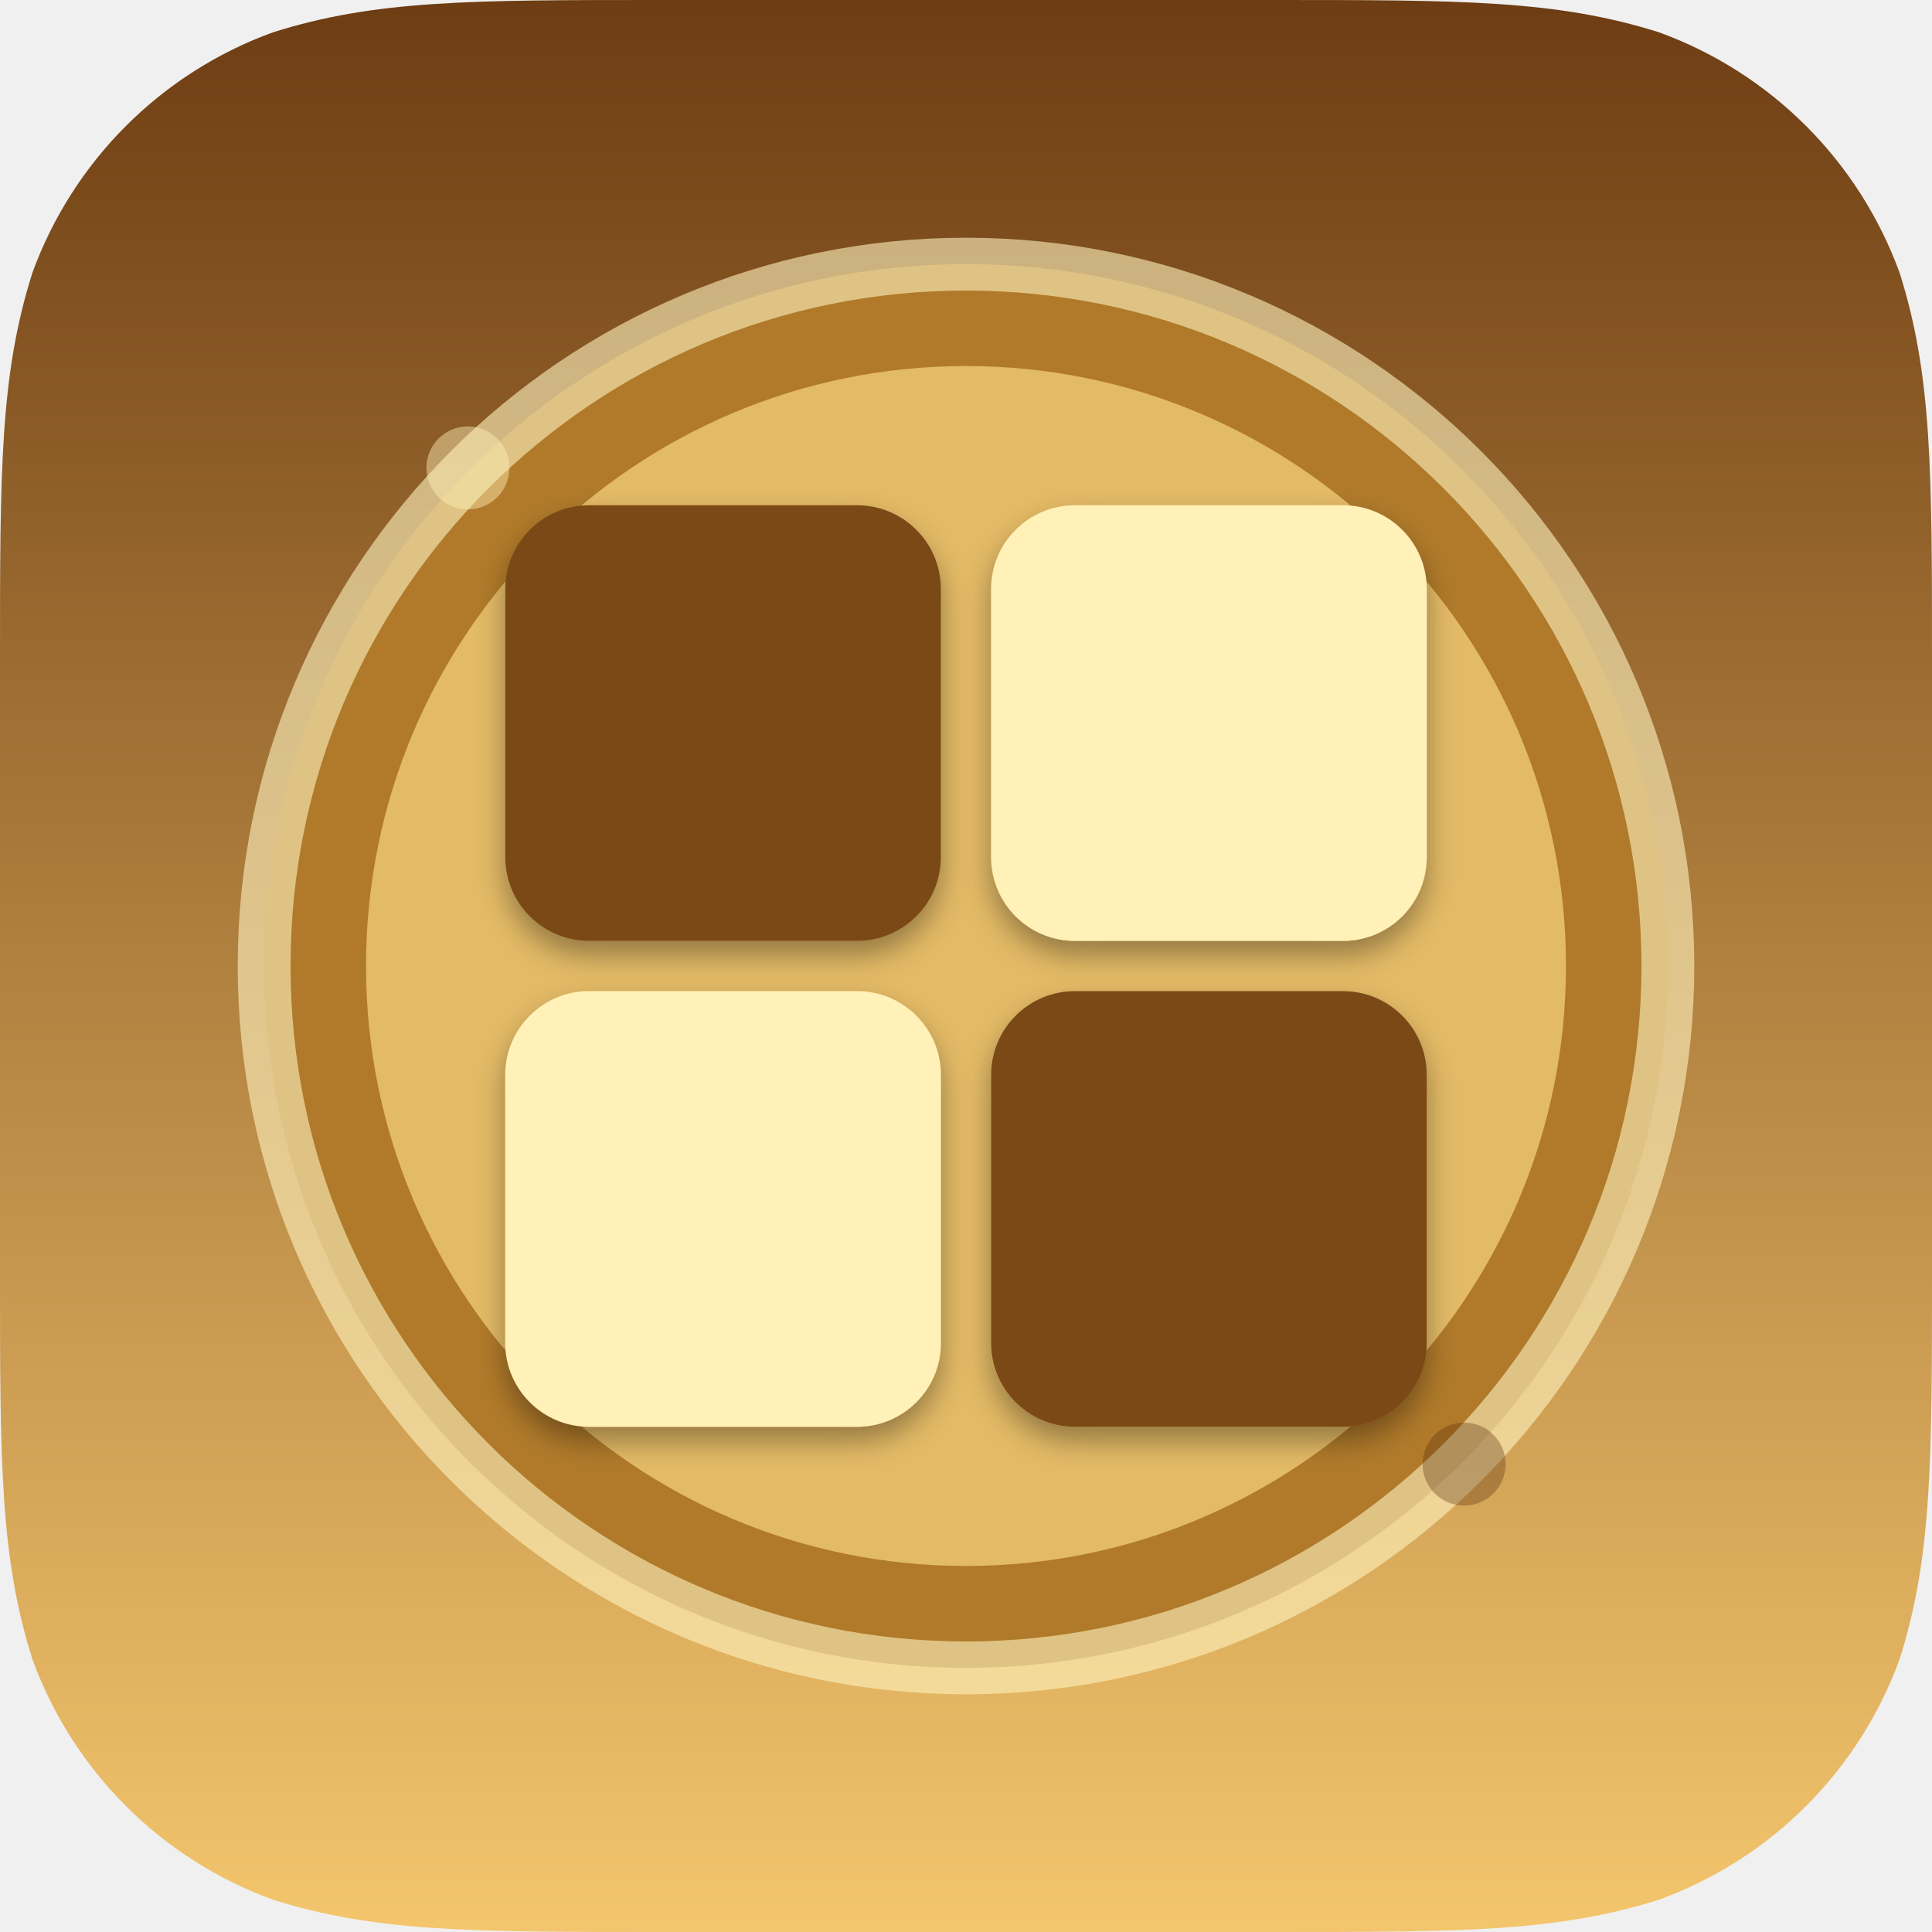
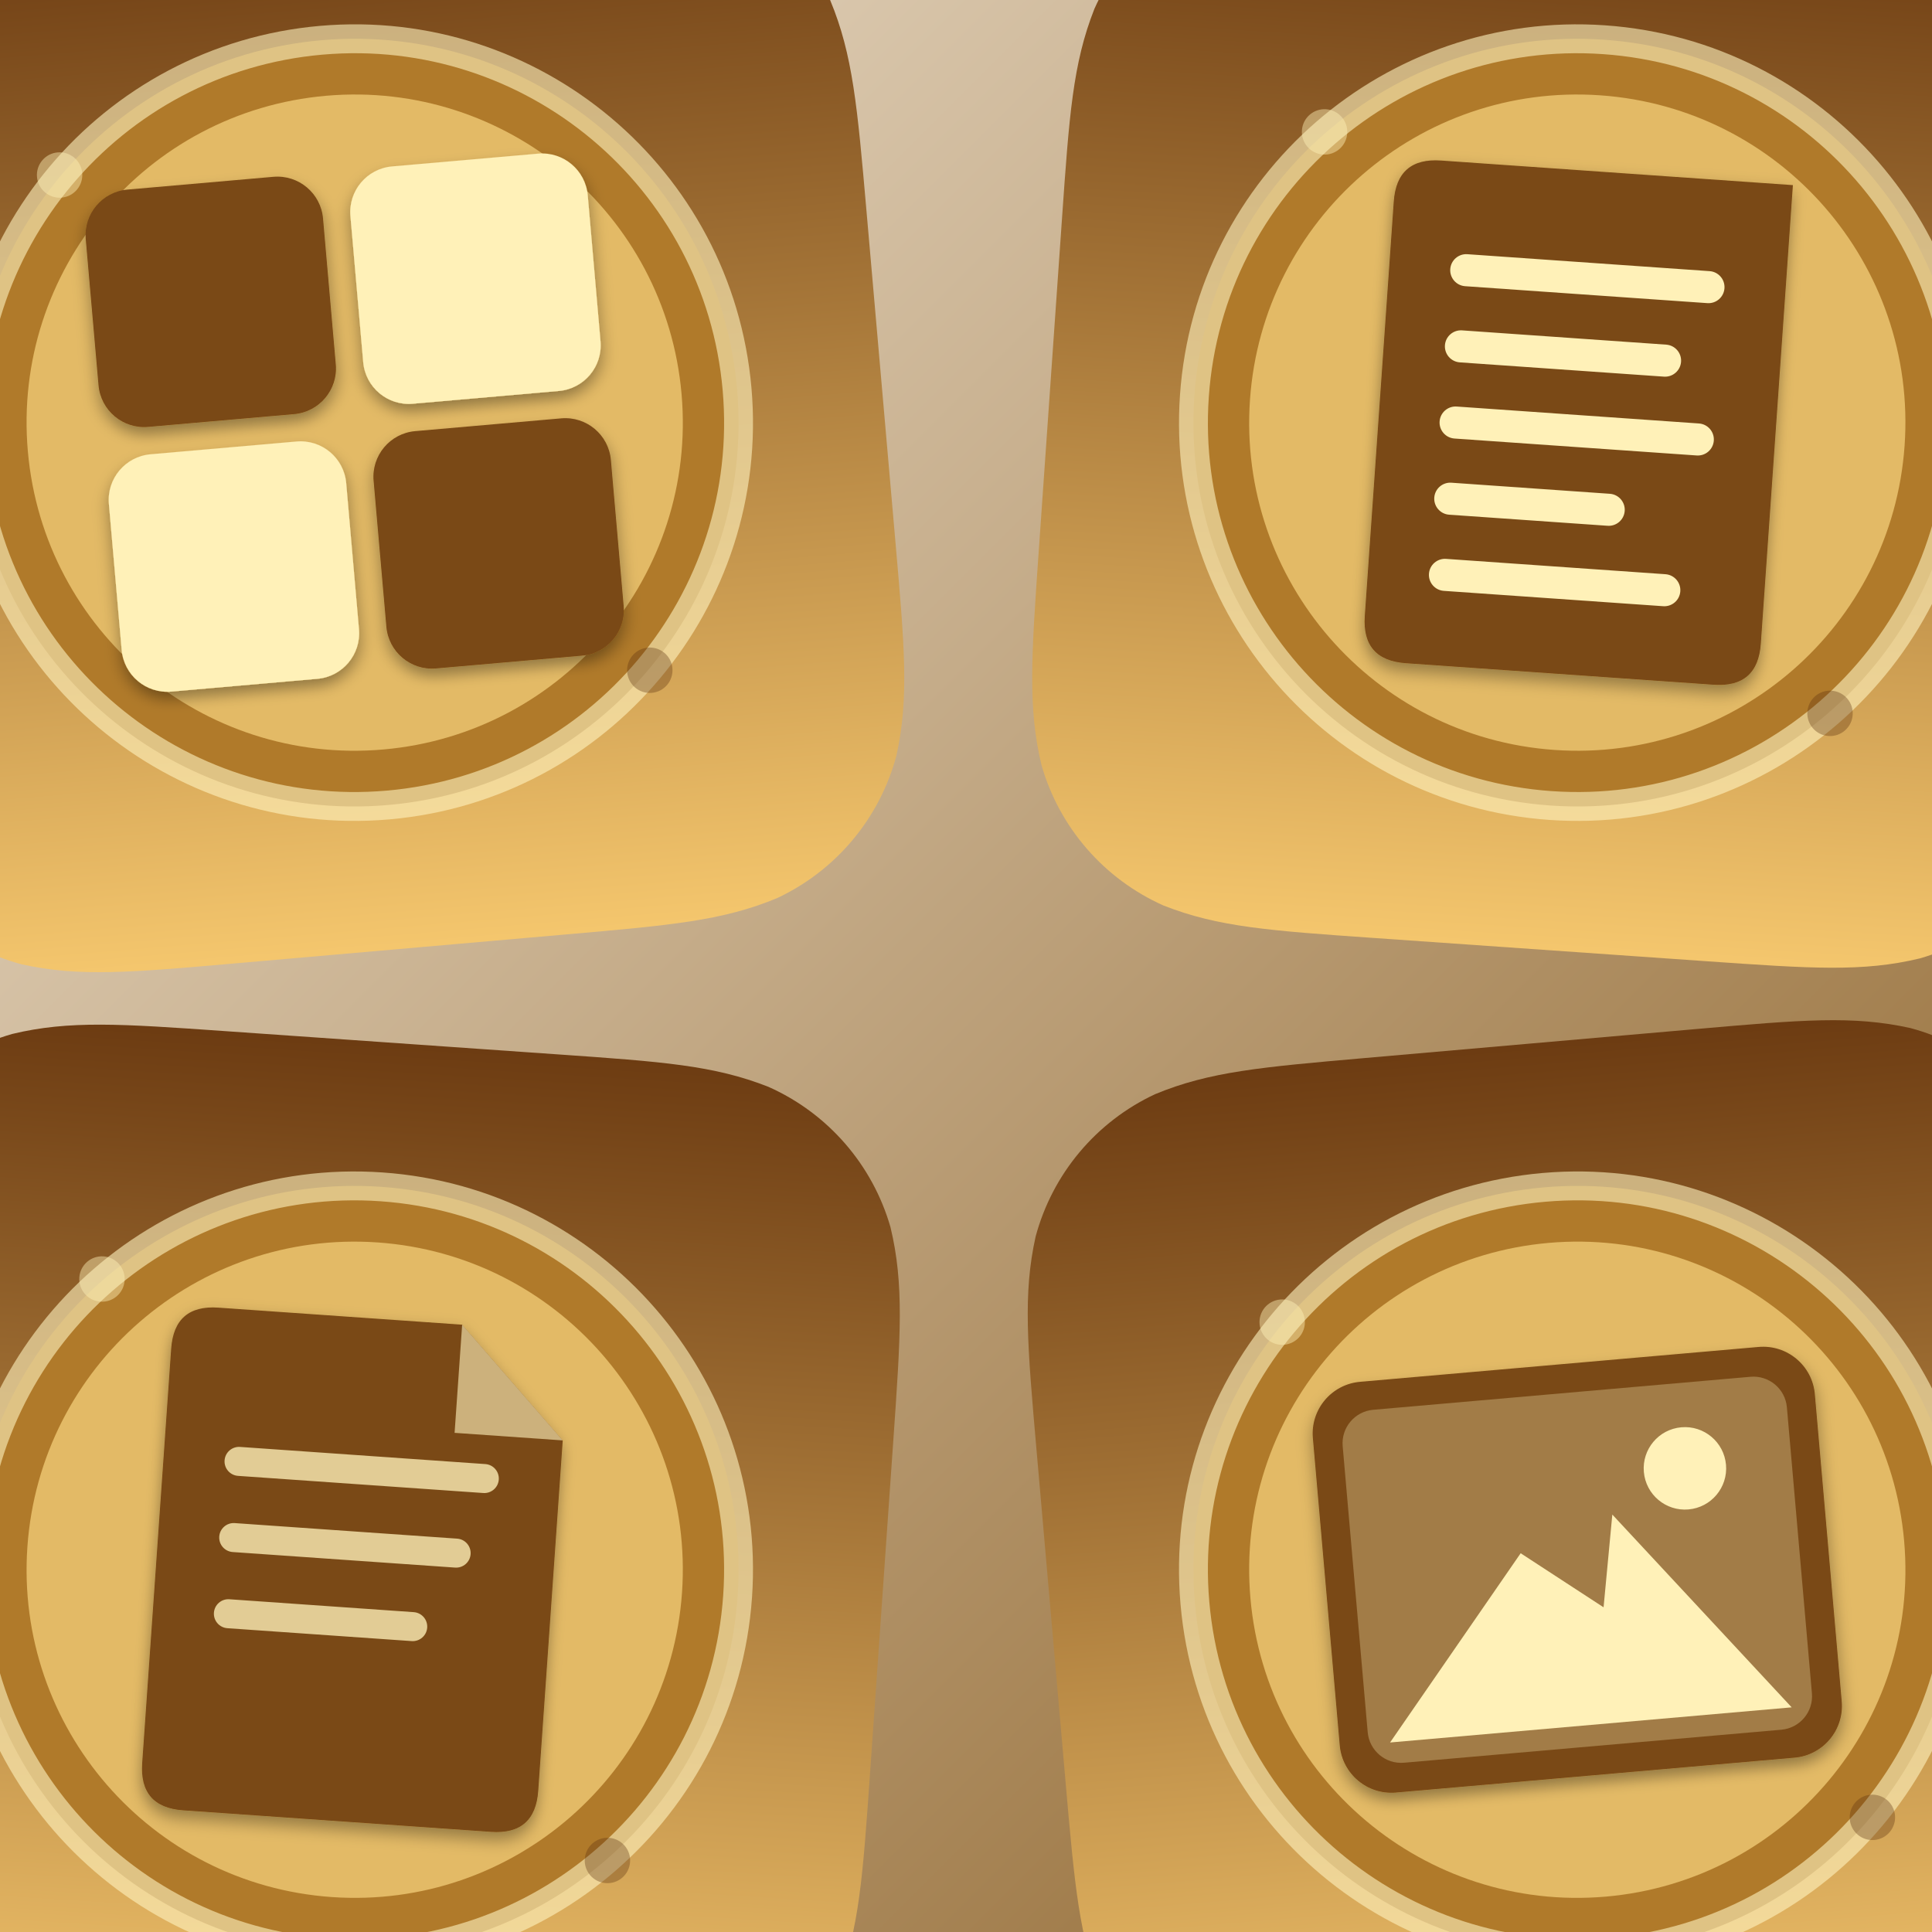
- <svg xmlns="http://www.w3.org/2000/svg" viewBox="0 0 1024 1024" width="1024" height="1024" role="img" aria-label="Arcade Tokens Dashboard">
+ <svg xmlns="http://www.w3.org/2000/svg" viewBox="0 0 1024 1024" width="1024" height="1024" role="img" aria-label="Arcade Tokens icon set preview">
  <defs>
-     <clipPath id="sq">
-       <path d="M 350.06 0 L 673.94 0 C 774.74 0 825.13 0 879.39 17.15 L 879.39 17.15 C 938.62 38.71 985.29 85.38 1006.85 144.61 C 1024 198.87 1024 249.26 1024 350.06 L 1024 673.94 C 1024 774.74 1024 825.13 1006.85 879.39 L 1006.85 879.39 C 985.29 938.62 938.62 985.29 879.39 1006.85 C 825.13 1024 774.74 1024 673.94 1024 L 350.06 1024 C 249.26 1024 198.87 1024 144.61 1006.85 L 144.61 1006.85 C 85.38 985.29 38.71 938.62 17.15 879.39 C 0 825.13 0 774.74 0 673.94 L 0 350.06 C 0 249.26 0 198.87 17.15 144.61 L 17.15 144.61 C 38.71 85.38 85.38 38.71 144.61 17.15 C 198.87 0 249.26 0 350.06 0 Z" />
-     </clipPath>
-     <linearGradient id="bgarcadetokensdashboard" x1="0" y1="0" x2="0" y2="1">
-       <stop offset="0" stop-color="#6d3c12" />
-       <stop offset="1" stop-color="#f4c66d" />
+     <linearGradient id="bgarcadetokens" x1="0" y1="0" x2="1" y2="1">
+       <stop offset="0" stop-color="#eee2d0" />
+       <stop offset="1" stop-color="#8c6127" />
    </linearGradient>
-     <filter id="sharcadetokensdashboard" x="-20%" y="-20%" width="140%" height="140%">
-       <feDropShadow dx="0" dy="10" stdDeviation="10" flood-color="#000" flood-opacity=".35" />
-     </filter>
  </defs>
-   <g clip-path="url(#sq)">
-     <rect width="1024" height="1024" fill="url(#bgarcadetokensdashboard)" />
-     <circle cx="512" cy="512" r="372" fill="#b07a2a" />
-     <circle cx="512" cy="512" r="318" fill="#f6d27d" opacity=".72" />
-     <circle cx="512" cy="512" r="372" fill="none" stroke="#fff3bf" stroke-width="28" opacity=".6" />
-     <g filter="url(#sharcadetokensdashboard)" transform="translate(512 512) scale(.74) translate(-512 -512)">
-       <rect x="182" y="182" width="312" height="312" rx="60" fill="#7a4a17" />
-       <rect x="530" y="182" width="312" height="312" rx="60" fill="#fff1b8" />
-       <rect x="182" y="530" width="312" height="312" rx="60" fill="#fff1b8" />
-       <rect x="530" y="530" width="312" height="312" rx="60" fill="#7a4a17" />
-     </g>
-     <circle cx="248" cy="248" r="22" fill="#fff1b8" opacity=".45" />
-     <circle cx="776" cy="776" r="22" fill="#5b310f" opacity=".35" />
+   <rect width="1024" height="1024" fill="url(#bgarcadetokens)" />
+   <circle cx="128" cy="120" r="210" fill="#fff" opacity=".24" />
+   <circle cx="918" cy="884" r="260" fill="#b07a2a" opacity=".20" />
+   <g transform="rotate(-5 188 224)">
+     <svg viewBox="0 0 1024 1024" width="560" height="560" x="-92" y="-56" aria-hidden="true">
+       <defs>
+         <clipPath id="sq">
+           <path d="M 350.06 0 L 673.94 0 C 774.74 0 825.13 0 879.39 17.15 L 879.39 17.15 C 938.62 38.71 985.29 85.38 1006.85 144.61 C 1024 198.87 1024 249.26 1024 350.06 L 1024 673.94 C 1024 774.74 1024 825.13 1006.85 879.39 L 1006.85 879.39 C 985.29 938.62 938.62 985.29 879.39 1006.85 C 825.13 1024 774.74 1024 673.94 1024 L 350.06 1024 C 249.26 1024 198.87 1024 144.61 1006.85 L 144.61 1006.85 C 85.38 985.29 38.71 938.62 17.15 879.39 C 0 825.13 0 774.74 0 673.94 L 0 350.06 C 0 249.26 0 198.87 17.15 144.61 L 17.15 144.61 C 38.71 85.38 85.38 38.71 144.61 17.15 C 198.87 0 249.26 0 350.06 0 Z" />
+         </clipPath>
+         <linearGradient id="bgarcadetokensdashboard" x1="0" y1="0" x2="0" y2="1">
+           <stop offset="0" stop-color="#6d3c12" />
+           <stop offset="1" stop-color="#f4c66d" />
+         </linearGradient>
+         <filter id="sharcadetokensdashboard" x="-20%" y="-20%" width="140%" height="140%">
+           <feDropShadow dx="0" dy="10" stdDeviation="10" flood-color="#000" flood-opacity=".35" />
+         </filter>
+       </defs>
+       <g clip-path="url(#sq)">
+         <rect width="1024" height="1024" fill="url(#bgarcadetokensdashboard)" />
+         <circle cx="512" cy="512" r="372" fill="#b07a2a" />
+         <circle cx="512" cy="512" r="318" fill="#f6d27d" opacity=".72" />
+         <circle cx="512" cy="512" r="372" fill="none" stroke="#fff3bf" stroke-width="28" opacity=".6" />
+         <g filter="url(#sharcadetokensdashboard)" transform="translate(512 512) scale(.74) translate(-512 -512)">
+           <rect x="182" y="182" width="312" height="312" rx="60" fill="#7a4a17" />
+           <rect x="530" y="182" width="312" height="312" rx="60" fill="#fff1b8" />
+           <rect x="182" y="530" width="312" height="312" rx="60" fill="#fff1b8" />
+           <rect x="530" y="530" width="312" height="312" rx="60" fill="#7a4a17" />
+         </g>
+         <circle cx="248" cy="248" r="22" fill="#fff1b8" opacity=".45" />
+         <circle cx="776" cy="776" r="22" fill="#5b310f" opacity=".35" />
+       </g>
+     </svg>
+   </g>
+   <g transform="rotate(4 836 224)">
+     <svg viewBox="0 0 1024 1024" width="560" height="560" x="556" y="-56" aria-hidden="true">
+       <defs>
+         <clipPath id="sq">
+           <path d="M 350.06 0 L 673.94 0 C 774.74 0 825.13 0 879.39 17.15 L 879.39 17.15 C 938.62 38.71 985.29 85.38 1006.85 144.61 C 1024 198.87 1024 249.26 1024 350.06 L 1024 673.94 C 1024 774.74 1024 825.13 1006.85 879.39 L 1006.85 879.39 C 985.29 938.62 938.62 985.29 879.39 1006.85 C 825.13 1024 774.74 1024 673.94 1024 L 350.06 1024 C 249.26 1024 198.87 1024 144.61 1006.85 L 144.61 1006.85 C 85.38 985.29 38.71 938.62 17.15 879.39 C 0 825.13 0 774.74 0 673.94 L 0 350.06 C 0 249.26 0 198.87 17.15 144.61 L 17.15 144.61 C 38.71 85.38 85.38 38.71 144.61 17.15 C 198.87 0 249.26 0 350.06 0 Z" />
+         </clipPath>
+         <linearGradient id="bgarcadetokensposts" x1="0" y1="0" x2="0" y2="1">
+           <stop offset="0" stop-color="#6d3c12" />
+           <stop offset="1" stop-color="#f4c66d" />
+         </linearGradient>
+         <filter id="sharcadetokensposts" x="-20%" y="-20%" width="140%" height="140%">
+           <feDropShadow dx="0" dy="10" stdDeviation="10" flood-color="#000" flood-opacity=".35" />
+         </filter>
+       </defs>
+       <g clip-path="url(#sq)">
+         <rect width="1024" height="1024" fill="url(#bgarcadetokensposts)" />
+         <circle cx="512" cy="512" r="372" fill="#b07a2a" />
+         <circle cx="512" cy="512" r="318" fill="#f6d27d" opacity=".72" />
+         <circle cx="512" cy="512" r="372" fill="none" stroke="#fff3bf" stroke-width="28" opacity=".6" />
+         <g filter="url(#sharcadetokensposts)" transform="translate(512 512) scale(.74) translate(-512 -512)">
+           <path d="M 310 182 L 772 182 L 772 182 L 772 784 Q 772 842 714 842 L 310 842 Q 252 842 252 784 L 252 240 Q 252 182 310 182 Z" fill="#7a4a17" />
+           <rect x="332" y="302" width="360" height="42" rx="21" fill="#fff1b8" />
+           <rect x="332" y="402" width="310" height="42" rx="21" fill="#fff1b8" />
+           <rect x="332" y="502" width="360" height="42" rx="21" fill="#fff1b8" />
+           <rect x="332" y="602" width="250" height="42" rx="21" fill="#fff1b8" />
+           <rect x="332" y="702" width="330" height="42" rx="21" fill="#fff1b8" />
+         </g>
+         <circle cx="248" cy="248" r="22" fill="#fff1b8" opacity=".45" />
+         <circle cx="776" cy="776" r="22" fill="#5b310f" opacity=".35" />
+       </g>
+     </svg>
+   </g>
+   <g transform="rotate(4 188 832)">
+     <svg viewBox="0 0 1024 1024" width="560" height="560" x="-92" y="552" aria-hidden="true">
+       <defs>
+         <clipPath id="sq">
+           <path d="M 350.06 0 L 673.94 0 C 774.74 0 825.13 0 879.39 17.15 L 879.39 17.15 C 938.62 38.71 985.29 85.38 1006.85 144.61 C 1024 198.87 1024 249.26 1024 350.06 L 1024 673.94 C 1024 774.74 1024 825.13 1006.85 879.39 L 1006.85 879.39 C 985.29 938.62 938.62 985.29 879.39 1006.85 C 825.13 1024 774.74 1024 673.94 1024 L 350.06 1024 C 249.26 1024 198.87 1024 144.61 1006.85 L 144.61 1006.85 C 85.38 985.29 38.71 938.62 17.15 879.39 C 0 825.13 0 774.74 0 673.94 L 0 350.06 C 0 249.26 0 198.87 17.15 144.61 L 17.15 144.61 C 38.71 85.38 85.38 38.71 144.61 17.15 C 198.87 0 249.26 0 350.06 0 Z" />
+         </clipPath>
+         <linearGradient id="bgarcadetokenspages" x1="0" y1="0" x2="0" y2="1">
+           <stop offset="0" stop-color="#6d3c12" />
+           <stop offset="1" stop-color="#f4c66d" />
+         </linearGradient>
+         <filter id="sharcadetokenspages" x="-20%" y="-20%" width="140%" height="140%">
+           <feDropShadow dx="0" dy="10" stdDeviation="10" flood-color="#000" flood-opacity=".35" />
+         </filter>
+       </defs>
+       <g clip-path="url(#sq)">
+         <rect width="1024" height="1024" fill="url(#bgarcadetokenspages)" />
+         <circle cx="512" cy="512" r="372" fill="#b07a2a" />
+         <circle cx="512" cy="512" r="318" fill="#f6d27d" opacity=".72" />
+         <circle cx="512" cy="512" r="372" fill="none" stroke="#fff3bf" stroke-width="28" opacity=".6" />
+         <g filter="url(#sharcadetokenspages)" transform="translate(512 512) scale(.74) translate(-512 -512)">
+           <path d="M 310 182 L 630 182 L 772 324 L 772 784 Q 772 842 714 842 L 310 842 Q 252 842 252 784 L 252 240 Q 252 182 310 182 Z" fill="#7a4a17" />
+           <path d="M 630 182 L 772 324 L 630 324 Z" fill="#fff1b8" opacity=".62" />
+           <rect x="332" y="362" width="360" height="38" rx="19" fill="#fff1b8" opacity=".78" />
+           <rect x="332" y="462" width="330" height="38" rx="19" fill="#fff1b8" opacity=".78" />
+           <rect x="332" y="562" width="280" height="38" rx="19" fill="#fff1b8" opacity=".78" />
+         </g>
+         <circle cx="248" cy="248" r="22" fill="#fff1b8" opacity=".45" />
+         <circle cx="776" cy="776" r="22" fill="#5b310f" opacity=".35" />
+       </g>
+     </svg>
+   </g>
+   <g transform="rotate(-5 836 832)">
+     <svg viewBox="0 0 1024 1024" width="560" height="560" x="556" y="552" aria-hidden="true">
+       <defs>
+         <clipPath id="sq">
+           <path d="M 350.06 0 L 673.94 0 C 774.74 0 825.13 0 879.39 17.15 L 879.39 17.15 C 938.62 38.71 985.29 85.38 1006.85 144.61 C 1024 198.87 1024 249.26 1024 350.06 L 1024 673.94 C 1024 774.74 1024 825.13 1006.85 879.39 L 1006.85 879.39 C 985.29 938.62 938.62 985.29 879.39 1006.85 C 825.13 1024 774.74 1024 673.94 1024 L 350.06 1024 C 249.26 1024 198.87 1024 144.61 1006.85 L 144.61 1006.85 C 85.38 985.29 38.71 938.62 17.15 879.39 C 0 825.13 0 774.74 0 673.94 L 0 350.06 C 0 249.26 0 198.87 17.15 144.61 L 17.15 144.61 C 38.71 85.38 85.38 38.71 144.61 17.15 C 198.87 0 249.26 0 350.06 0 Z" />
+         </clipPath>
+         <linearGradient id="bgarcadetokensmedia" x1="0" y1="0" x2="0" y2="1">
+           <stop offset="0" stop-color="#6d3c12" />
+           <stop offset="1" stop-color="#f4c66d" />
+         </linearGradient>
+         <filter id="sharcadetokensmedia" x="-20%" y="-20%" width="140%" height="140%">
+           <feDropShadow dx="0" dy="10" stdDeviation="10" flood-color="#000" flood-opacity=".35" />
+         </filter>
+       </defs>
+       <g clip-path="url(#sq)">
+         <rect width="1024" height="1024" fill="url(#bgarcadetokensmedia)" />
+         <circle cx="512" cy="512" r="372" fill="#b07a2a" />
+         <circle cx="512" cy="512" r="318" fill="#f6d27d" opacity=".72" />
+         <circle cx="512" cy="512" r="372" fill="none" stroke="#fff3bf" stroke-width="28" opacity=".6" />
+         <g filter="url(#sharcadetokensmedia)" transform="translate(512 512) scale(.74) translate(-512 -512)">
+           <rect x="182" y="242" width="660" height="540" rx="68" fill="#7a4a17" />
+           <rect x="220" y="280" width="584" height="464" rx="44" fill="#fff1b8" opacity=".30" />
+           <circle cx="664" cy="392" r="54" fill="#fff1b8" />
+           <path d="M 248 716 L 440 484 L 542 564 L 564 444 L 776 716 Z" fill="#fff1b8" />
+         </g>
+         <circle cx="248" cy="248" r="22" fill="#fff1b8" opacity=".45" />
+         <circle cx="776" cy="776" r="22" fill="#5b310f" opacity=".35" />
+       </g>
+     </svg>
  </g>
</svg>
